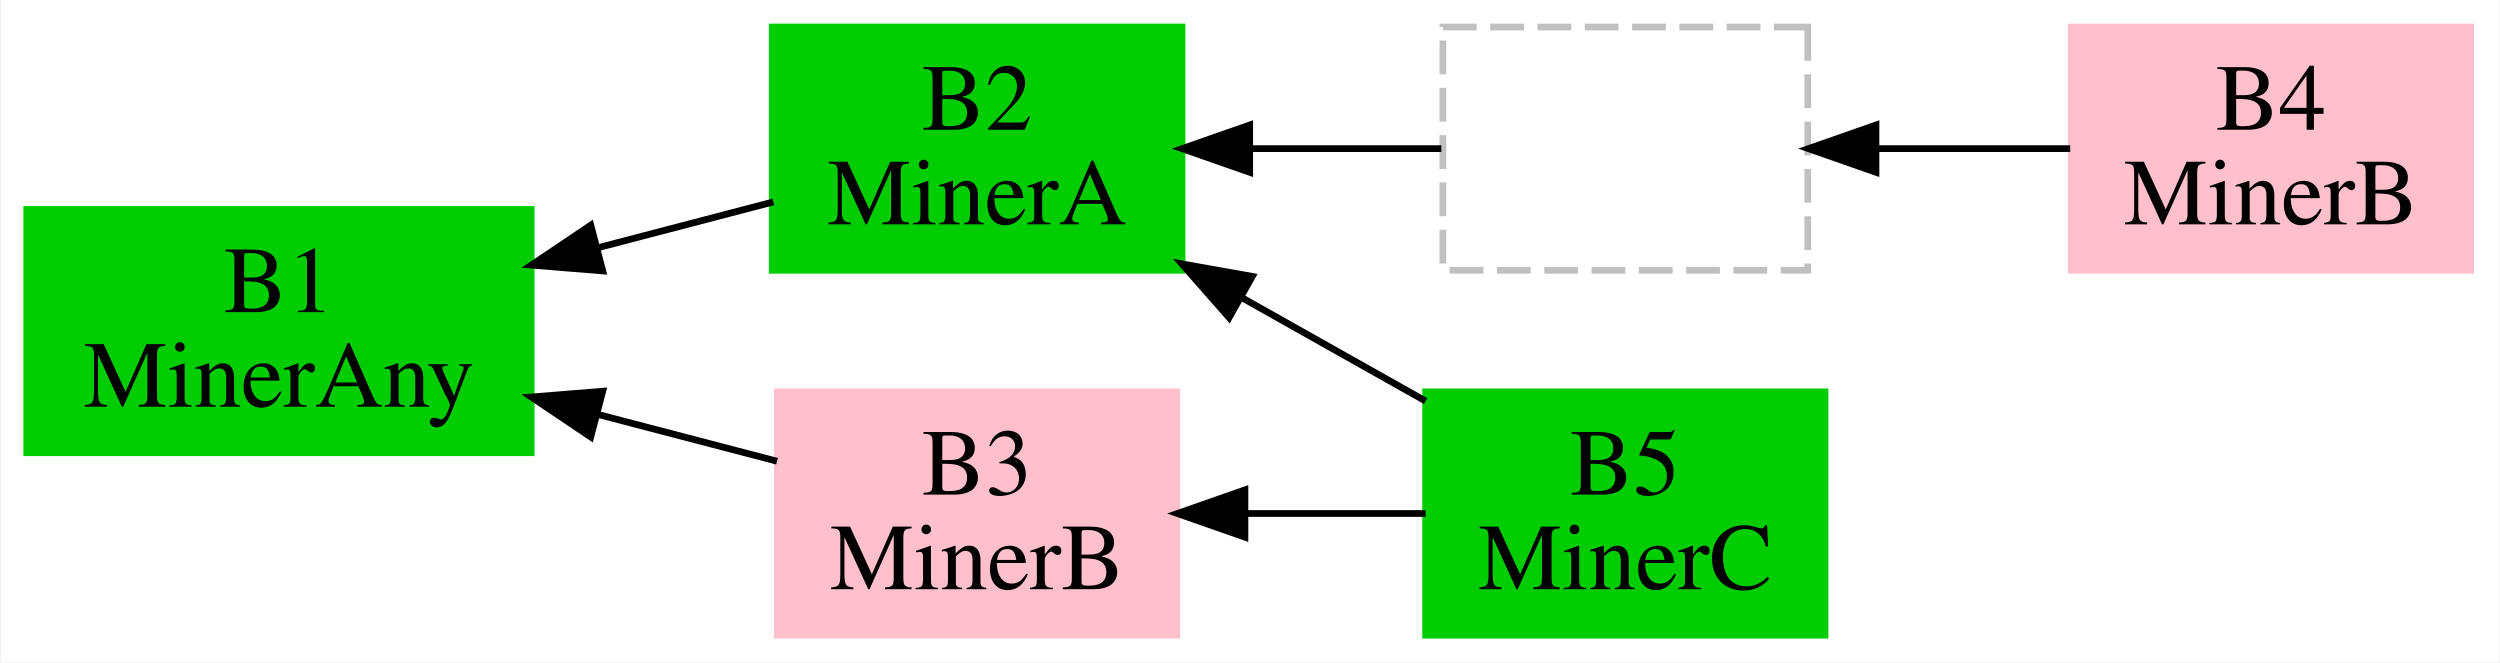
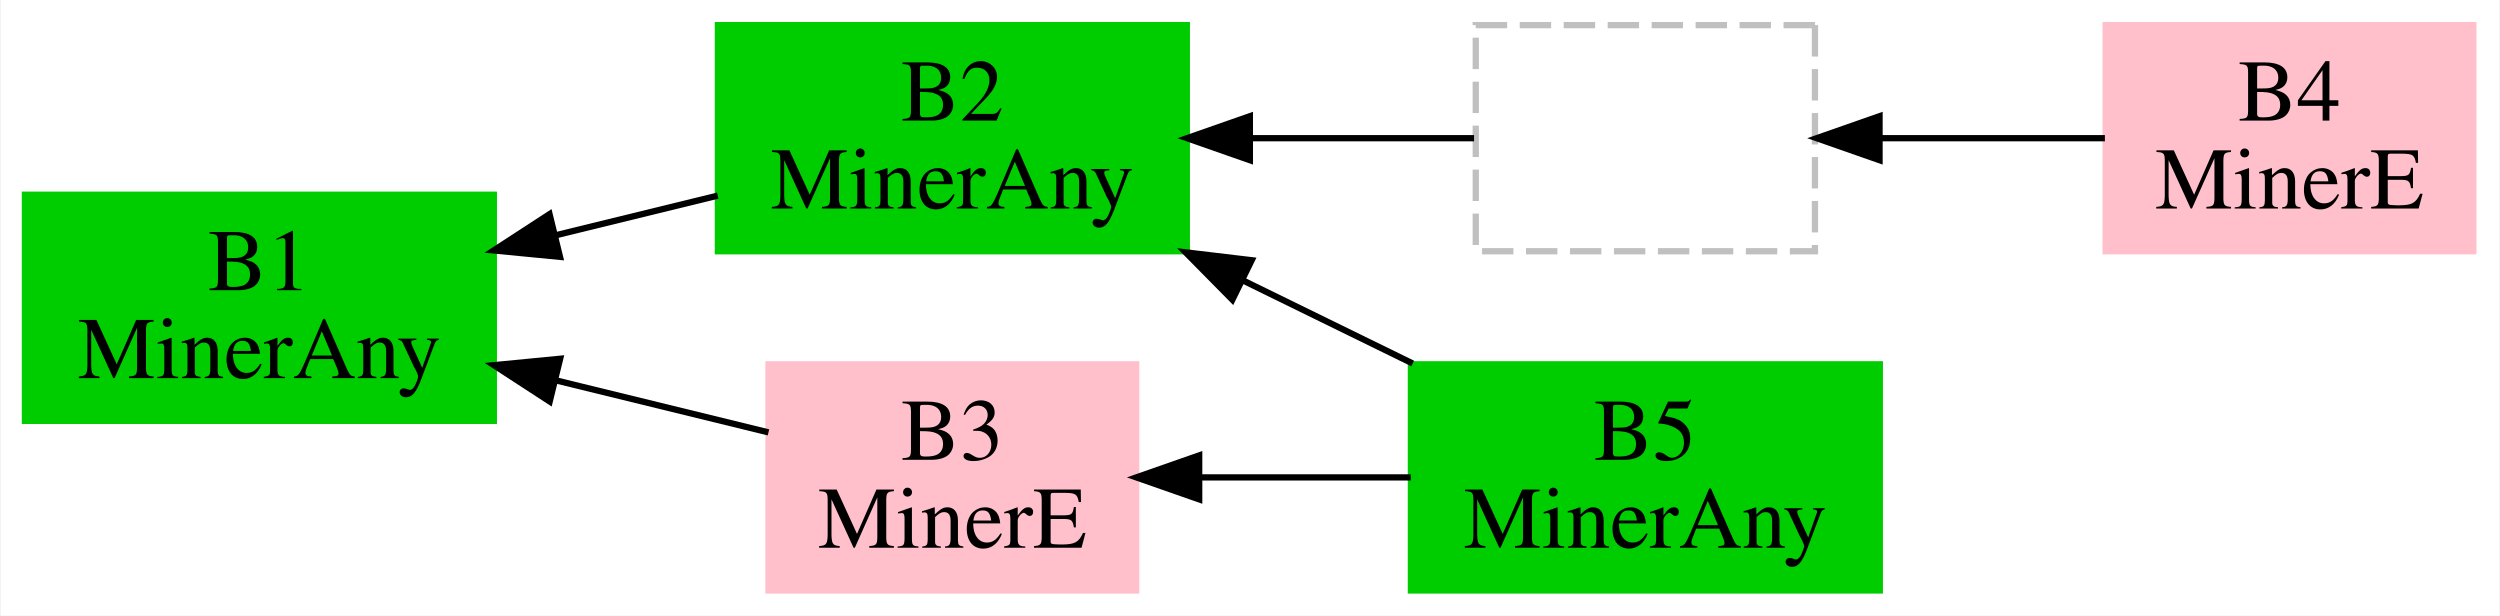
- <svg xmlns="http://www.w3.org/2000/svg" width="370pt" height="98pt" viewBox="0.00 0.00 369.75 98.00">
+ <svg xmlns="http://www.w3.org/2000/svg" width="398pt" height="98pt" viewBox="0.00 0.00 397.74 98.00">
  <g id="graph0" class="graph" transform="scale(1 1) rotate(0) translate(4 94)">
-     <polygon fill="#ffffff" stroke="transparent" points="-4,4 -4,-94 365.752,-94 365.752,4 -4,4" />
+     <polygon fill="#ffffff" stroke="transparent" points="-4,4 -4,-94 393.738,-94 393.738,4 -4,4" />
    <g id="node1" class="node">
      <polygon fill="#00cd00" stroke="#00cd00" points="74.487,-63 -.163,-63 -.163,-27 74.487,-27 74.487,-63" />
      <text text-anchor="middle" x="37.162" y="-47.8" font-family="Times,serif" font-size="14.00" fill="#000000">B1</text>
      <text text-anchor="middle" x="37.162" y="-33.8" font-family="Times,serif" font-size="14.00" fill="#000000">MinerAny</text>
    </g>
    <g id="node2" class="node">
-       <polygon fill="#00cd00" stroke="#00cd00" points="170.811,-90 110.161,-90 110.161,-54 170.811,-54 170.811,-90" />
-       <text text-anchor="middle" x="140.486" y="-74.8" font-family="Times,serif" font-size="14.00" fill="#000000">B2</text>
-       <text text-anchor="middle" x="140.486" y="-60.8" font-family="Times,serif" font-size="14.00" fill="#000000">MinerA</text>
+       <polygon fill="#00cd00" stroke="#00cd00" points="184.811,-90 110.161,-90 110.161,-54 184.811,-54 184.811,-90" />
+       <text text-anchor="middle" x="147.486" y="-74.8" font-family="Times,serif" font-size="14.00" fill="#000000">B2</text>
+       <text text-anchor="middle" x="147.486" y="-60.8" font-family="Times,serif" font-size="14.00" fill="#000000">MinerAny</text>
    </g>
    <g id="edge3" class="edge">
-       <path fill="none" stroke="#000000" d="M110.323,-64.118C102.187,-61.992 93.184,-59.639 84.358,-57.333" />
-       <polygon fill="#000000" stroke="#000000" points="85.082,-53.904 74.522,-54.763 83.312,-60.677 85.082,-53.904" />
+       <path fill="none" stroke="#000000" d="M110.136,-62.859C101.868,-60.836 93.003,-58.666 84.401,-56.561" />
+       <polygon fill="#000000" stroke="#000000" points="85.02,-53.109 74.474,-54.132 83.356,-59.908 85.02,-53.109" />
    </g>
    <g id="node3" class="node">
-       <polygon fill="#ffc0cb" stroke="#ffc0cb" points="170.04,-36 110.933,-36 110.933,0 170.04,0 170.04,-36" />
-       <text text-anchor="middle" x="140.486" y="-20.8" font-family="Times,serif" font-size="14.00" fill="#000000">B3</text>
-       <text text-anchor="middle" x="140.486" y="-6.8" font-family="Times,serif" font-size="14.00" fill="#000000">MinerB</text>
+       <polygon fill="#ffc0cb" stroke="#ffc0cb" points="176.752,-36 118.22,-36 118.22,0 176.752,0 176.752,-36" />
+       <text text-anchor="middle" x="147.486" y="-20.8" font-family="Times,serif" font-size="14.00" fill="#000000">B3</text>
+       <text text-anchor="middle" x="147.486" y="-6.8" font-family="Times,serif" font-size="14.00" fill="#000000">MinerE</text>
    </g>
    <g id="edge4" class="edge">
-       <path fill="none" stroke="#000000" d="M110.878,-25.737C102.557,-27.911 93.297,-30.331 84.227,-32.701" />
-       <polygon fill="#000000" stroke="#000000" points="83.304,-29.325 74.514,-35.24 85.074,-36.097 83.304,-29.325" />
+       <path fill="none" stroke="#000000" d="M118.211,-25.165C107.843,-27.702 95.896,-30.626 84.416,-33.435" />
+       <polygon fill="#000000" stroke="#000000" points="83.381,-30.085 74.5,-35.862 85.045,-36.885 83.381,-30.085" />
    </g>
    <g id="node4" class="node">
-       <polygon fill="#ffc0cb" stroke="#ffc0cb" points="361.529,-90 302.423,-90 302.423,-54 361.529,-54 361.529,-90" />
-       <text text-anchor="middle" x="331.976" y="-74.8" font-family="Times,serif" font-size="14.00" fill="#000000">B4</text>
-       <text text-anchor="middle" x="331.976" y="-60.8" font-family="Times,serif" font-size="14.00" fill="#000000">MinerB</text>
+       <polygon fill="#ffc0cb" stroke="#ffc0cb" points="389.622,-90 331.089,-90 331.089,-54 389.622,-54 389.622,-90" />
+       <text text-anchor="middle" x="360.356" y="-74.8" font-family="Times,serif" font-size="14.00" fill="#000000">B4</text>
+       <text text-anchor="middle" x="360.356" y="-60.8" font-family="Times,serif" font-size="14.00" fill="#000000">MinerE</text>
    </g>
    <g id="node6" class="node">
-       <polygon fill="none" stroke="#c0c0c0" stroke-dasharray="5,2" points="263.424,-90 209.424,-90 209.424,-54 263.424,-54 263.424,-90" />
+       <polygon fill="none" stroke="#c0c0c0" stroke-dasharray="5,2" points="284.81,-90 230.81,-90 230.81,-54 284.81,-54 284.81,-90" />
    </g>
    <g id="edge1" class="edge">
-       <path fill="none" stroke="#000000" d="M302.267,-72C293.174,-72 283.058,-72 273.537,-72" />
-       <polygon fill="#000000" stroke="#000000" points="273.516,-68.5 263.516,-72 273.516,-75.5 273.516,-68.5" />
+       <path fill="none" stroke="#000000" d="M330.97,-72C319.801,-72 306.926,-72 295.121,-72" />
+       <polygon fill="#000000" stroke="#000000" points="295.091,-68.5 285.091,-72 295.091,-75.5 295.091,-68.5" />
    </g>
    <g id="node5" class="node">
-       <polygon fill="#00cd00" stroke="#00cd00" points="265.978,-36 206.871,-36 206.871,0 265.978,0 265.978,-36" />
-       <text text-anchor="middle" x="236.424" y="-20.8" font-family="Times,serif" font-size="14.00" fill="#000000">B5</text>
-       <text text-anchor="middle" x="236.424" y="-6.8" font-family="Times,serif" font-size="14.00" fill="#000000">MinerC</text>
+       <polygon fill="#00cd00" stroke="#00cd00" points="295.135,-36 220.486,-36 220.486,0 295.135,0 295.135,-36" />
+       <text text-anchor="middle" x="257.81" y="-20.8" font-family="Times,serif" font-size="14.00" fill="#000000">B5</text>
+       <text text-anchor="middle" x="257.81" y="-6.8" font-family="Times,serif" font-size="14.00" fill="#000000">MinerAny</text>
    </g>
    <g id="edge6" class="edge">
-       <path fill="none" stroke="#000000" d="M206.857,-34.642C198.268,-39.477 188.752,-44.833 179.67,-49.945" />
-       <polygon fill="#000000" stroke="#000000" points="177.782,-46.991 170.784,-54.947 181.215,-53.092 177.782,-46.991" />
+       <path fill="none" stroke="#000000" d="M220.767,-36.131C212.126,-40.361 202.817,-44.917 193.829,-49.317" />
+       <polygon fill="#000000" stroke="#000000" points="192.063,-46.285 184.62,-53.825 195.14,-52.572 192.063,-46.285" />
    </g>
    <g id="edge5" class="edge">
-       <path fill="none" stroke="#000000" d="M206.857,-18C198.468,-18 189.193,-18 180.304,-18" />
-       <polygon fill="#000000" stroke="#000000" points="180.121,-14.5 170.121,-18 180.121,-21.5 180.121,-14.5" />
+       <path fill="none" stroke="#000000" d="M220.46,-18C209.659,-18 197.838,-18 186.915,-18" />
+       <polygon fill="#000000" stroke="#000000" points="186.78,-14.5 176.78,-18 186.78,-21.5 186.78,-14.5" />
    </g>
    <g id="edge2" class="edge">
-       <path fill="none" stroke="#000000" d="M209.189,-72C200.401,-72 190.465,-72 180.934,-72" />
-       <polygon fill="#000000" stroke="#000000" points="180.825,-68.5 170.825,-72 180.825,-75.5 180.825,-68.5" />
+       <path fill="none" stroke="#000000" d="M230.539,-72C219.772,-72 207.08,-72 194.902,-72" />
+       <polygon fill="#000000" stroke="#000000" points="194.847,-68.5 184.847,-72 194.847,-75.5 194.847,-68.5" />
    </g>
  </g>
</svg>
